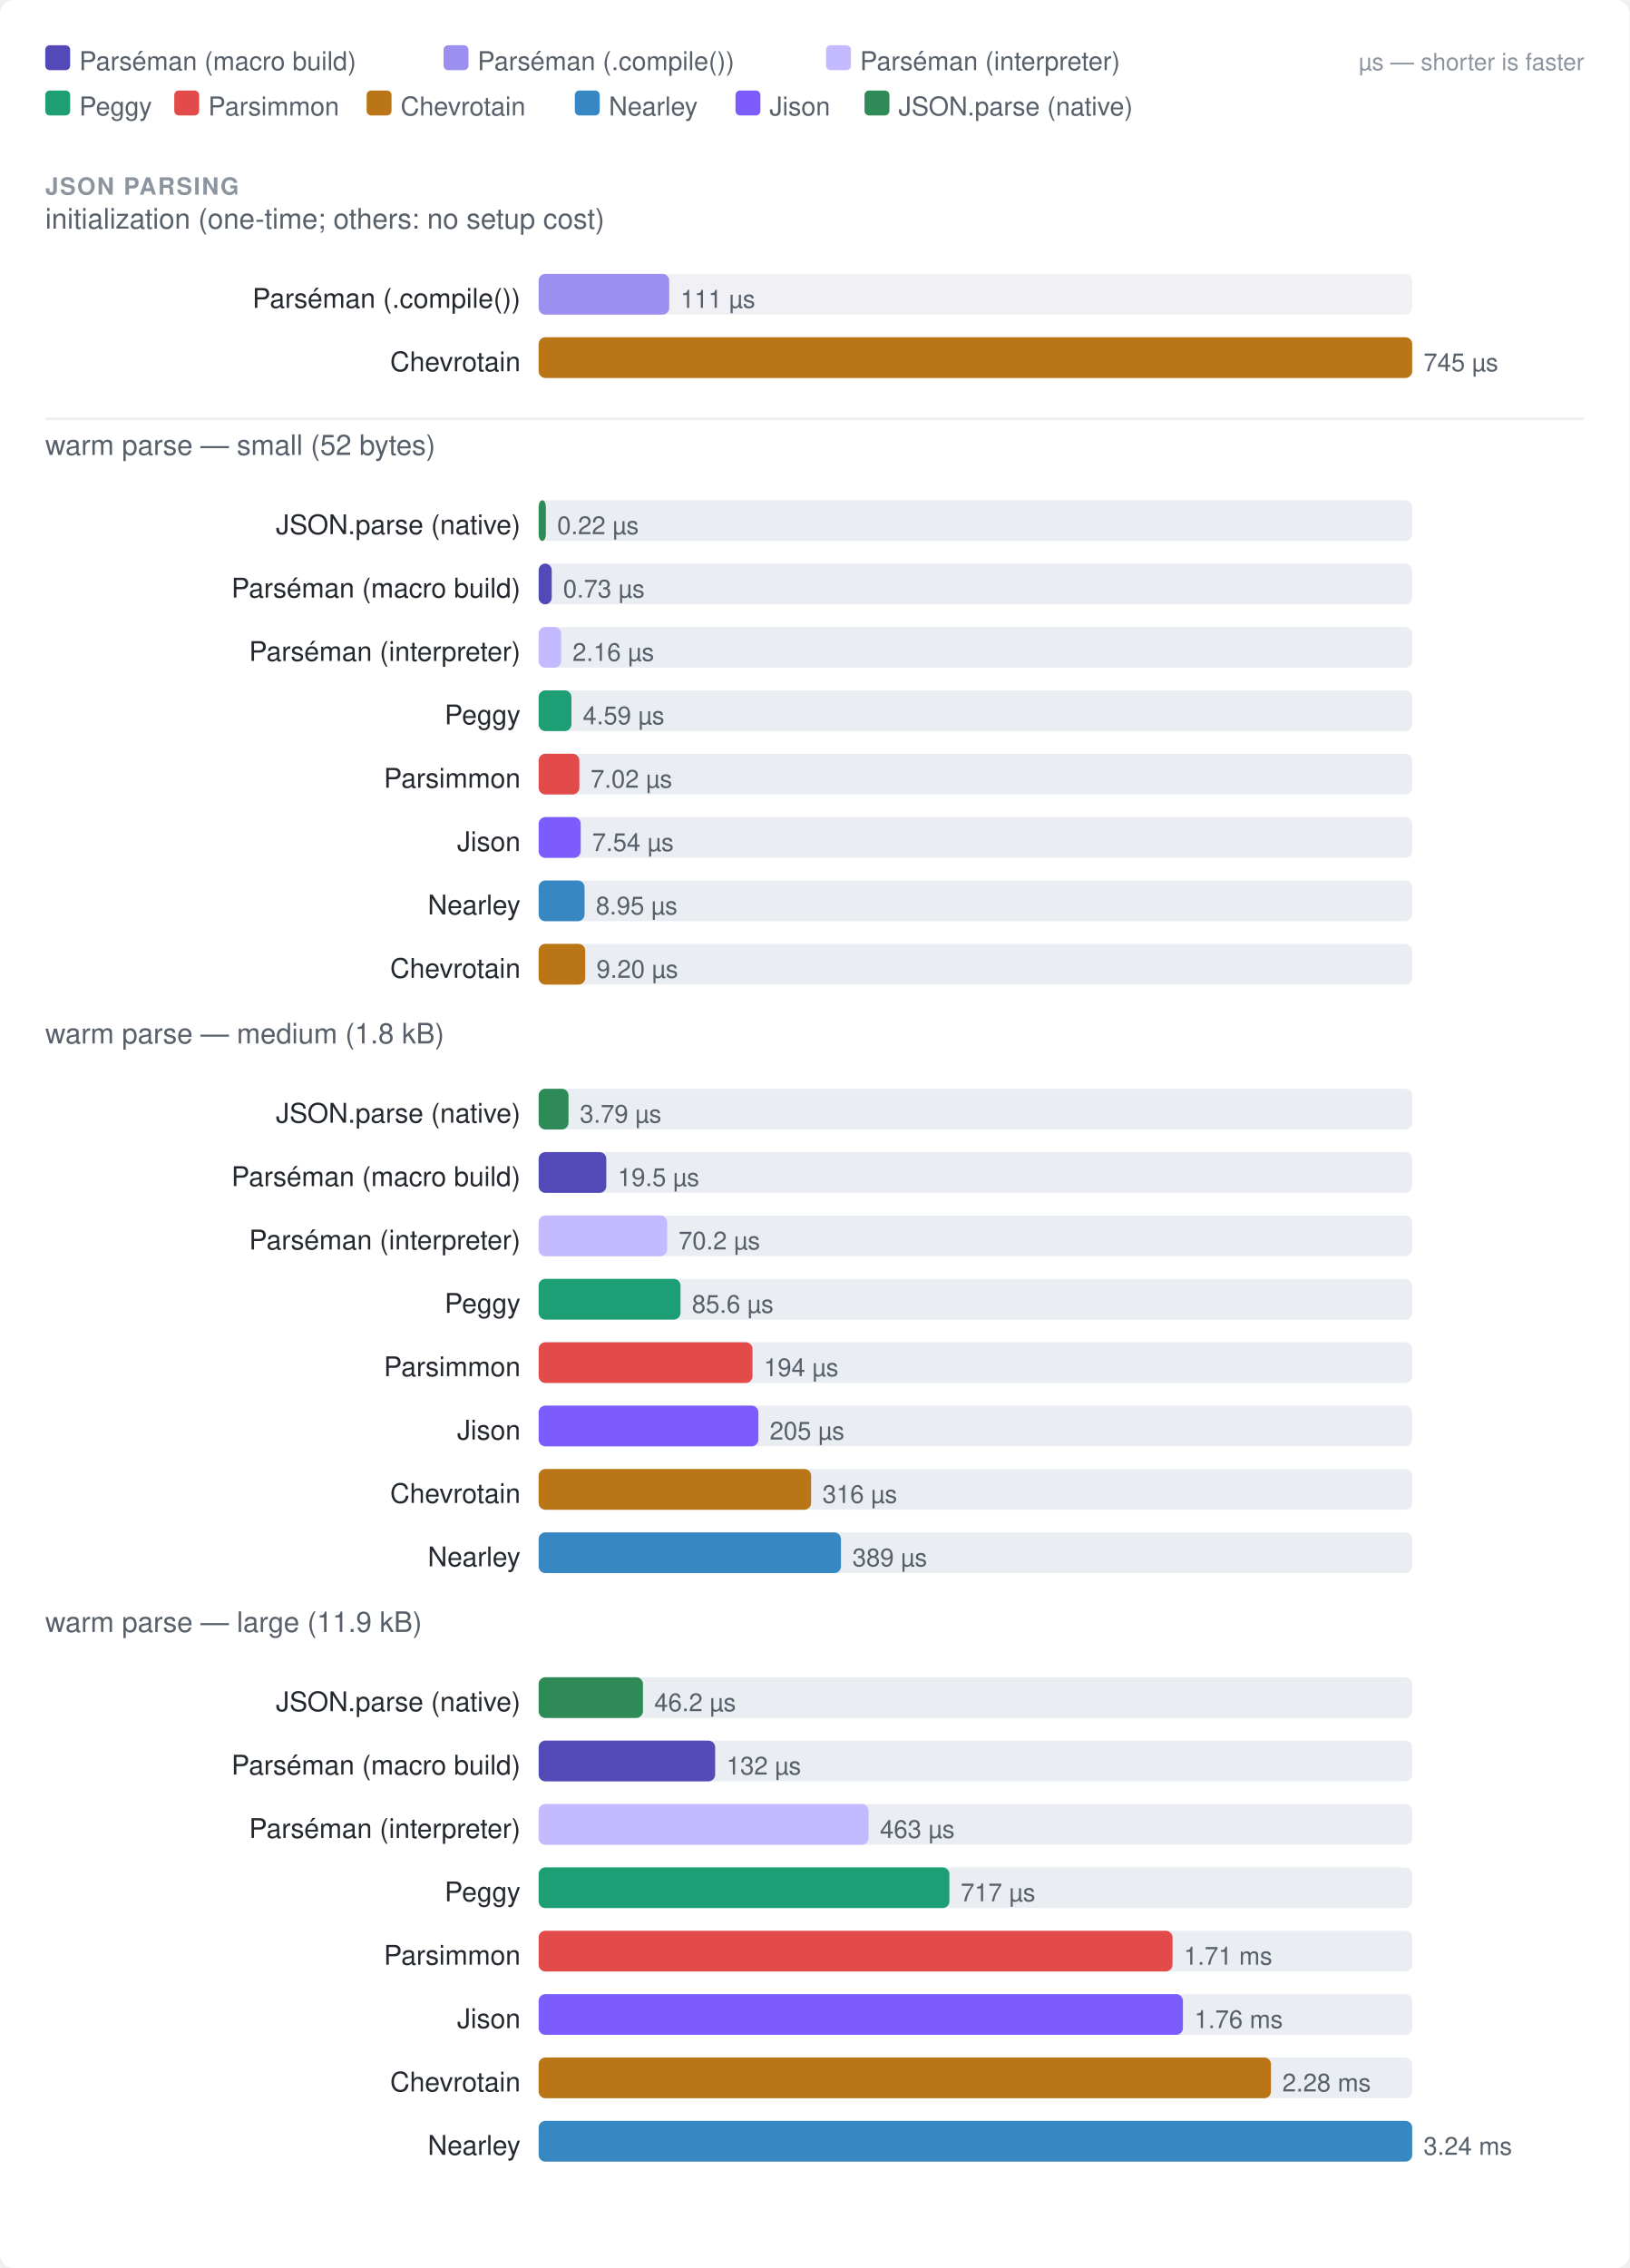
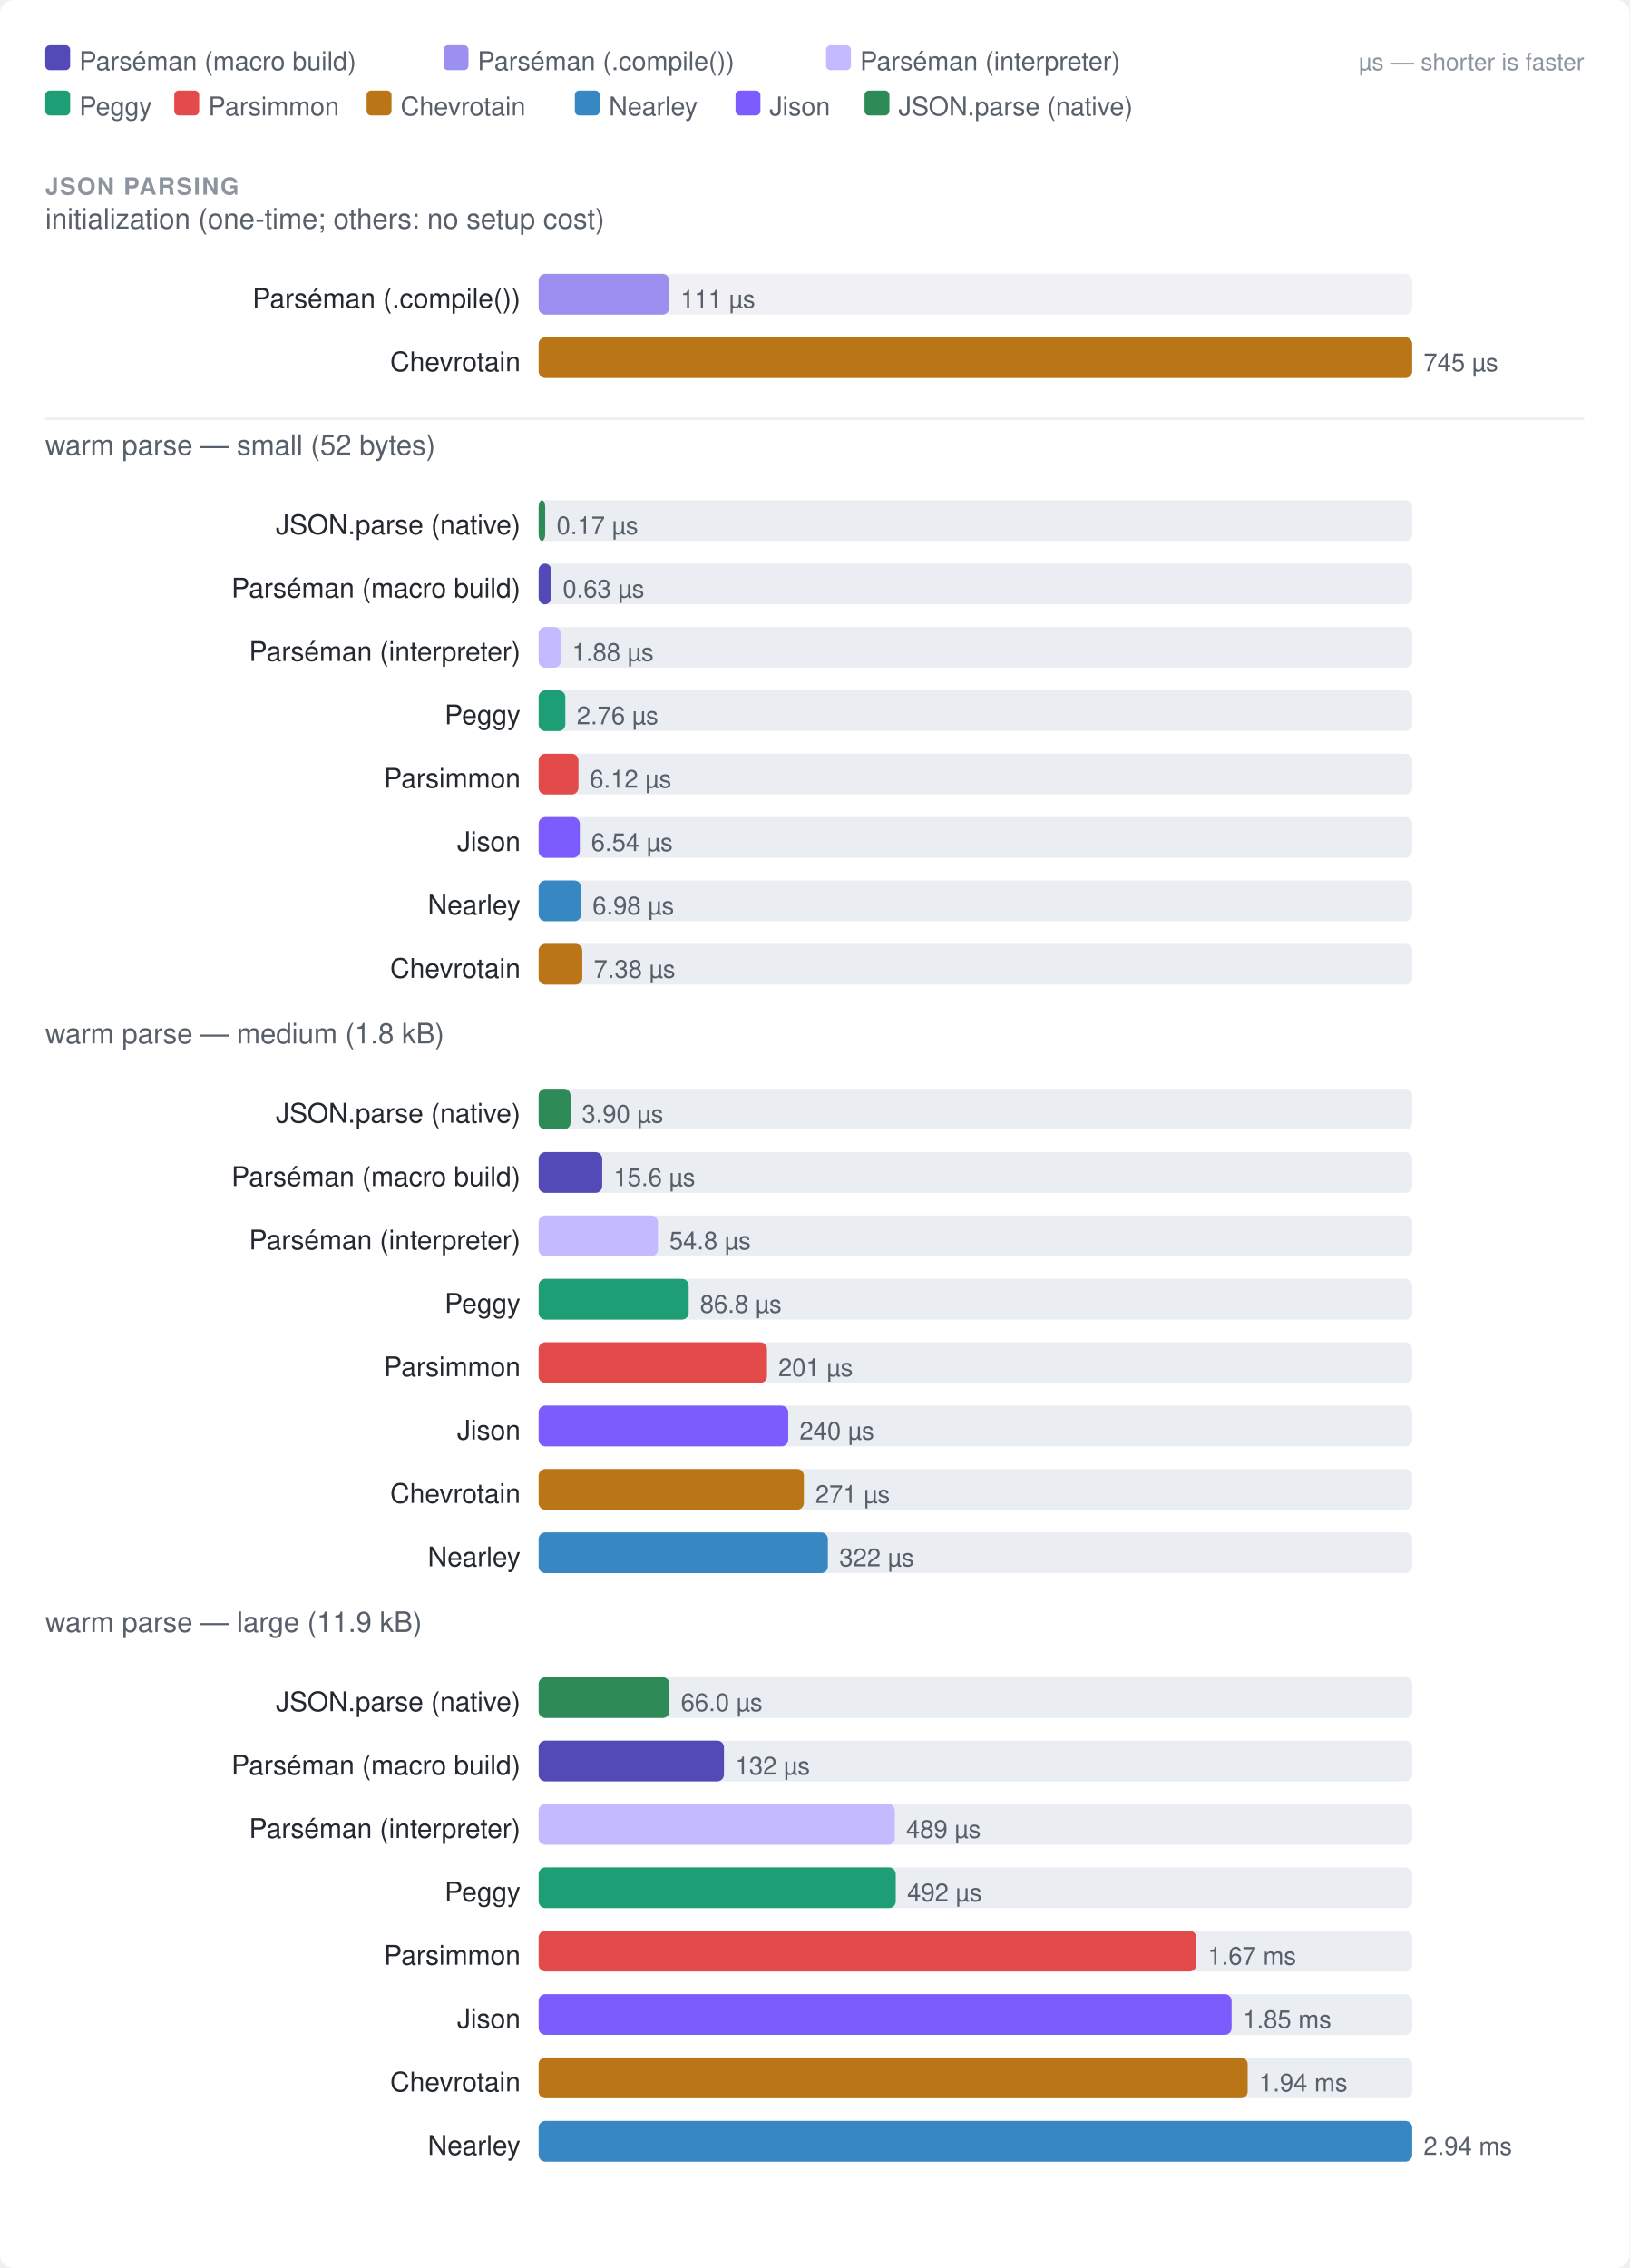
<svg xmlns="http://www.w3.org/2000/svg" viewBox="0 0 720 1002" width="720" height="1002">
  <rect width="720" height="1002" fill="white" rx="6" />
  <rect x="20" y="20" width="11" height="11" rx="2" fill="#534AB7" />
  <text x="35" y="31" font-size="11.5" fill="#57606a" font-family="-apple-system,BlinkMacSystemFont,'Segoe UI',Helvetica,Arial,sans-serif">Parséman (macro build)</text>
  <rect x="196" y="20" width="11" height="11" rx="2" fill="#9B8FEF" />
  <text x="211" y="31" font-size="11.5" fill="#57606a" font-family="-apple-system,BlinkMacSystemFont,'Segoe UI',Helvetica,Arial,sans-serif">Parséman (.compile())</text>
  <rect x="365" y="20" width="11" height="11" rx="2" fill="#C4BAFF" />
  <text x="380" y="31" font-size="11.5" fill="#57606a" font-family="-apple-system,BlinkMacSystemFont,'Segoe UI',Helvetica,Arial,sans-serif">Parséman (interpreter)</text>
  <rect x="20" y="40" width="11" height="11" rx="2" fill="#1D9E75" />
  <text x="35" y="51" font-size="11.5" fill="#57606a" font-family="-apple-system,BlinkMacSystemFont,'Segoe UI',Helvetica,Arial,sans-serif">Peggy</text>
  <rect x="77" y="40" width="11" height="11" rx="2" fill="#E24B4A" />
  <text x="92" y="51" font-size="11.5" fill="#57606a" font-family="-apple-system,BlinkMacSystemFont,'Segoe UI',Helvetica,Arial,sans-serif">Parsimmon</text>
  <rect x="162" y="40" width="11" height="11" rx="2" fill="#BA7517" />
  <text x="177" y="51" font-size="11.5" fill="#57606a" font-family="-apple-system,BlinkMacSystemFont,'Segoe UI',Helvetica,Arial,sans-serif">Chevrotain</text>
  <rect x="254" y="40" width="11" height="11" rx="2" fill="#3788C2" />
  <text x="269" y="51" font-size="11.5" fill="#57606a" font-family="-apple-system,BlinkMacSystemFont,'Segoe UI',Helvetica,Arial,sans-serif">Nearley</text>
  <rect x="325" y="40" width="11" height="11" rx="2" fill="#7C5CFC" />
  <text x="340" y="51" font-size="11.5" fill="#57606a" font-family="-apple-system,BlinkMacSystemFont,'Segoe UI',Helvetica,Arial,sans-serif">Jison</text>
  <rect x="382" y="40" width="11" height="11" rx="2" fill="#2E8B57" />
  <text x="397" y="51" font-size="11.5" fill="#57606a" font-family="-apple-system,BlinkMacSystemFont,'Segoe UI',Helvetica,Arial,sans-serif">JSON.parse (native)</text>
  <text x="700" y="31" font-size="10.5" fill="#8c959f" text-anchor="end" font-family="-apple-system,BlinkMacSystemFont,'Segoe UI',Helvetica,Arial,sans-serif">µs — shorter is faster</text>
  <text x="20" y="86" font-size="10.5" font-weight="600" fill="#8c959f" letter-spacing="0.06em" font-family="-apple-system,BlinkMacSystemFont,'Segoe UI',Helvetica,Arial,sans-serif">JSON PARSING</text>
  <text x="20" y="101" font-size="12.5" fill="#57606a" font-family="-apple-system,BlinkMacSystemFont,'Segoe UI',Helvetica,Arial,sans-serif">initialization (one-time; others: no setup cost)</text>
  <text x="230" y="136" text-anchor="end" font-size="12" fill="#24292f" font-family="-apple-system,BlinkMacSystemFont,'Segoe UI',Helvetica,Arial,sans-serif">Parséman (.compile())</text>
  <rect x="238" y="121" width="386" height="18" rx="3" fill="#f0f0f5" />
  <rect x="238" y="121" width="57.7" height="18" rx="3" fill="#9B8FEF" />
  <text x="300.695" y="136" font-size="11" fill="#57606a" font-family="-apple-system,BlinkMacSystemFont,'Segoe UI',Helvetica,Arial,sans-serif">111 µs</text>
  <text x="230" y="164" text-anchor="end" font-size="12" fill="#24292f" font-family="-apple-system,BlinkMacSystemFont,'Segoe UI',Helvetica,Arial,sans-serif">Chevrotain</text>
  <rect x="238" y="149" width="386" height="18" rx="3" fill="#f0f0f5" />
  <rect x="238" y="149" width="386.0" height="18" rx="3" fill="#BA7517" />
  <text x="629" y="164" font-size="11" fill="#57606a" font-family="-apple-system,BlinkMacSystemFont,'Segoe UI',Helvetica,Arial,sans-serif">745 µs</text>
  <line x1="20" y1="185" x2="700" y2="185" stroke="#eaeef2" stroke-width="1" />
  <text x="20" y="201" font-size="12.5" fill="#57606a" font-family="-apple-system,BlinkMacSystemFont,'Segoe UI',Helvetica,Arial,sans-serif">warm parse — small  (52 bytes)</text>
  <text x="230" y="236" text-anchor="end" font-size="12" fill="#24292f" font-family="-apple-system,BlinkMacSystemFont,'Segoe UI',Helvetica,Arial,sans-serif">JSON.parse (native)</text>
  <rect x="238" y="221" width="386" height="18" rx="3" fill="#eaeef2" />
-   <rect x="238" y="221" width="3.2" height="18" rx="3" fill="#2E8B57" />
-   <text x="246.182" y="236" font-size="11" fill="#57606a" font-family="-apple-system,BlinkMacSystemFont,'Segoe UI',Helvetica,Arial,sans-serif">0.22 µs</text>
+   <rect x="238" y="221" width="2.9" height="18" rx="3" fill="#2E8B57" />
+   <text x="245.924" y="236" font-size="11" fill="#57606a" font-family="-apple-system,BlinkMacSystemFont,'Segoe UI',Helvetica,Arial,sans-serif">0.17 µs</text>
  <text x="230" y="264" text-anchor="end" font-size="12" fill="#24292f" font-family="-apple-system,BlinkMacSystemFont,'Segoe UI',Helvetica,Arial,sans-serif">Parséman (macro build)</text>
  <rect x="238" y="249" width="386" height="18" rx="3" fill="#eaeef2" />
-   <rect x="238" y="249" width="5.8" height="18" rx="3" fill="#534AB7" />
-   <text x="248.792" y="264" font-size="11" fill="#57606a" font-family="-apple-system,BlinkMacSystemFont,'Segoe UI',Helvetica,Arial,sans-serif">0.73 µs</text>
+   <rect x="238" y="249" width="5.6" height="18" rx="3" fill="#534AB7" />
+   <text x="248.645" y="264" font-size="11" fill="#57606a" font-family="-apple-system,BlinkMacSystemFont,'Segoe UI',Helvetica,Arial,sans-serif">0.63 µs</text>
  <text x="230" y="292" text-anchor="end" font-size="12" fill="#24292f" font-family="-apple-system,BlinkMacSystemFont,'Segoe UI',Helvetica,Arial,sans-serif">Parséman (interpreter)</text>
  <rect x="238" y="277" width="386" height="18" rx="3" fill="#eaeef2" />
-   <rect x="238" y="277" width="10.0" height="18" rx="3" fill="#C4BAFF" />
-   <text x="252.965" y="292" font-size="11" fill="#57606a" font-family="-apple-system,BlinkMacSystemFont,'Segoe UI',Helvetica,Arial,sans-serif">2.16 µs</text>
+   <rect x="238" y="277" width="9.8" height="18" rx="3" fill="#C4BAFF" />
+   <text x="252.766" y="292" font-size="11" fill="#57606a" font-family="-apple-system,BlinkMacSystemFont,'Segoe UI',Helvetica,Arial,sans-serif">1.88 µs</text>
  <text x="230" y="320" text-anchor="end" font-size="12" fill="#24292f" font-family="-apple-system,BlinkMacSystemFont,'Segoe UI',Helvetica,Arial,sans-serif">Peggy</text>
  <rect x="238" y="305" width="386" height="18" rx="3" fill="#eaeef2" />
-   <rect x="238" y="305" width="14.5" height="18" rx="3" fill="#1D9E75" />
-   <text x="257.523" y="320" font-size="11" fill="#57606a" font-family="-apple-system,BlinkMacSystemFont,'Segoe UI',Helvetica,Arial,sans-serif">4.59 µs</text>
+   <rect x="238" y="305" width="11.8" height="18" rx="3" fill="#1D9E75" />
+   <text x="254.827" y="320" font-size="11" fill="#57606a" font-family="-apple-system,BlinkMacSystemFont,'Segoe UI',Helvetica,Arial,sans-serif">2.76 µs</text>
  <text x="230" y="348" text-anchor="end" font-size="12" fill="#24292f" font-family="-apple-system,BlinkMacSystemFont,'Segoe UI',Helvetica,Arial,sans-serif">Parsimmon</text>
  <rect x="238" y="333" width="386" height="18" rx="3" fill="#eaeef2" />
-   <rect x="238" y="333" width="18.0" height="18" rx="3" fill="#E24B4A" />
-   <text x="260.96" y="348" font-size="11" fill="#57606a" font-family="-apple-system,BlinkMacSystemFont,'Segoe UI',Helvetica,Arial,sans-serif">7.02 µs</text>
+   <rect x="238" y="333" width="17.6" height="18" rx="3" fill="#E24B4A" />
+   <text x="260.608" y="348" font-size="11" fill="#57606a" font-family="-apple-system,BlinkMacSystemFont,'Segoe UI',Helvetica,Arial,sans-serif">6.12 µs</text>
  <text x="230" y="376" text-anchor="end" font-size="12" fill="#24292f" font-family="-apple-system,BlinkMacSystemFont,'Segoe UI',Helvetica,Arial,sans-serif">Jison</text>
  <rect x="238" y="361" width="386" height="18" rx="3" fill="#eaeef2" />
-   <rect x="238" y="361" width="18.6" height="18" rx="3" fill="#7C5CFC" />
-   <text x="261.621" y="376" font-size="11" fill="#57606a" font-family="-apple-system,BlinkMacSystemFont,'Segoe UI',Helvetica,Arial,sans-serif">7.54 µs</text>
+   <rect x="238" y="361" width="18.2" height="18" rx="3" fill="#7C5CFC" />
+   <text x="261.21" y="376" font-size="11" fill="#57606a" font-family="-apple-system,BlinkMacSystemFont,'Segoe UI',Helvetica,Arial,sans-serif">6.54 µs</text>
  <text x="230" y="404" text-anchor="end" font-size="12" fill="#24292f" font-family="-apple-system,BlinkMacSystemFont,'Segoe UI',Helvetica,Arial,sans-serif">Nearley</text>
  <rect x="238" y="389" width="386" height="18" rx="3" fill="#eaeef2" />
-   <rect x="238" y="389" width="20.3" height="18" rx="3" fill="#3788C2" />
-   <text x="263.276" y="404" font-size="11" fill="#57606a" font-family="-apple-system,BlinkMacSystemFont,'Segoe UI',Helvetica,Arial,sans-serif">8.95 µs</text>
+   <rect x="238" y="389" width="18.8" height="18" rx="3" fill="#3788C2" />
+   <text x="261.803" y="404" font-size="11" fill="#57606a" font-family="-apple-system,BlinkMacSystemFont,'Segoe UI',Helvetica,Arial,sans-serif">6.98 µs</text>
  <text x="230" y="432" text-anchor="end" font-size="12" fill="#24292f" font-family="-apple-system,BlinkMacSystemFont,'Segoe UI',Helvetica,Arial,sans-serif">Chevrotain</text>
  <rect x="238" y="417" width="386" height="18" rx="3" fill="#eaeef2" />
-   <rect x="238" y="417" width="20.6" height="18" rx="3" fill="#BA7517" />
-   <text x="263.558" y="432" font-size="11" fill="#57606a" font-family="-apple-system,BlinkMacSystemFont,'Segoe UI',Helvetica,Arial,sans-serif">9.20 µs</text>
+   <rect x="238" y="417" width="19.3" height="18" rx="3" fill="#BA7517" />
+   <text x="262.337" y="432" font-size="11" fill="#57606a" font-family="-apple-system,BlinkMacSystemFont,'Segoe UI',Helvetica,Arial,sans-serif">7.38 µs</text>
  <text x="20" y="461" font-size="12.5" fill="#57606a" font-family="-apple-system,BlinkMacSystemFont,'Segoe UI',Helvetica,Arial,sans-serif">warm parse — medium  (1.8 kB)</text>
  <text x="230" y="496" text-anchor="end" font-size="12" fill="#24292f" font-family="-apple-system,BlinkMacSystemFont,'Segoe UI',Helvetica,Arial,sans-serif">JSON.parse (native)</text>
  <rect x="238" y="481" width="386" height="18" rx="3" fill="#eaeef2" />
-   <rect x="238" y="481" width="13.2" height="18" rx="3" fill="#2E8B57" />
-   <text x="256.205" y="496" font-size="11" fill="#57606a" font-family="-apple-system,BlinkMacSystemFont,'Segoe UI',Helvetica,Arial,sans-serif">3.79 µs</text>
+   <rect x="238" y="481" width="14.1" height="18" rx="3" fill="#2E8B57" />
+   <text x="257.063" y="496" font-size="11" fill="#57606a" font-family="-apple-system,BlinkMacSystemFont,'Segoe UI',Helvetica,Arial,sans-serif">3.90 µs</text>
  <text x="230" y="524" text-anchor="end" font-size="12" fill="#24292f" font-family="-apple-system,BlinkMacSystemFont,'Segoe UI',Helvetica,Arial,sans-serif">Parséman (macro build)</text>
  <rect x="238" y="509" width="386" height="18" rx="3" fill="#eaeef2" />
-   <rect x="238" y="509" width="29.9" height="18" rx="3" fill="#534AB7" />
-   <text x="272.914" y="524" font-size="11" fill="#57606a" font-family="-apple-system,BlinkMacSystemFont,'Segoe UI',Helvetica,Arial,sans-serif">19.5 µs</text>
+   <rect x="238" y="509" width="28.1" height="18" rx="3" fill="#534AB7" />
+   <text x="271.124" y="524" font-size="11" fill="#57606a" font-family="-apple-system,BlinkMacSystemFont,'Segoe UI',Helvetica,Arial,sans-serif">15.6 µs</text>
  <text x="230" y="552" text-anchor="end" font-size="12" fill="#24292f" font-family="-apple-system,BlinkMacSystemFont,'Segoe UI',Helvetica,Arial,sans-serif">Parséman (interpreter)</text>
  <rect x="238" y="537" width="386" height="18" rx="3" fill="#eaeef2" />
-   <rect x="238" y="537" width="56.8" height="18" rx="3" fill="#C4BAFF" />
-   <text x="299.803" y="552" font-size="11" fill="#57606a" font-family="-apple-system,BlinkMacSystemFont,'Segoe UI',Helvetica,Arial,sans-serif">70.2 µs</text>
+   <rect x="238" y="537" width="52.7" height="18" rx="3" fill="#C4BAFF" />
+   <text x="295.703" y="552" font-size="11" fill="#57606a" font-family="-apple-system,BlinkMacSystemFont,'Segoe UI',Helvetica,Arial,sans-serif">54.8 µs</text>
  <text x="230" y="580" text-anchor="end" font-size="12" fill="#24292f" font-family="-apple-system,BlinkMacSystemFont,'Segoe UI',Helvetica,Arial,sans-serif">Peggy</text>
  <rect x="238" y="565" width="386" height="18" rx="3" fill="#eaeef2" />
-   <rect x="238" y="565" width="62.7" height="18" rx="3" fill="#1D9E75" />
-   <text x="305.736" y="580" font-size="11" fill="#57606a" font-family="-apple-system,BlinkMacSystemFont,'Segoe UI',Helvetica,Arial,sans-serif">85.6 µs</text>
+   <rect x="238" y="565" width="66.3" height="18" rx="3" fill="#1D9E75" />
+   <text x="309.31" y="580" font-size="11" fill="#57606a" font-family="-apple-system,BlinkMacSystemFont,'Segoe UI',Helvetica,Arial,sans-serif">86.8 µs</text>
  <text x="230" y="608" text-anchor="end" font-size="12" fill="#24292f" font-family="-apple-system,BlinkMacSystemFont,'Segoe UI',Helvetica,Arial,sans-serif">Parsimmon</text>
  <rect x="238" y="593" width="386" height="18" rx="3" fill="#eaeef2" />
-   <rect x="238" y="593" width="94.5" height="18" rx="3" fill="#E24B4A" />
-   <text x="337.486" y="608" font-size="11" fill="#57606a" font-family="-apple-system,BlinkMacSystemFont,'Segoe UI',Helvetica,Arial,sans-serif">194 µs</text>
+   <rect x="238" y="593" width="100.9" height="18" rx="3" fill="#E24B4A" />
+   <text x="343.873" y="608" font-size="11" fill="#57606a" font-family="-apple-system,BlinkMacSystemFont,'Segoe UI',Helvetica,Arial,sans-serif">201 µs</text>
  <text x="230" y="636" text-anchor="end" font-size="12" fill="#24292f" font-family="-apple-system,BlinkMacSystemFont,'Segoe UI',Helvetica,Arial,sans-serif">Jison</text>
  <rect x="238" y="621" width="386" height="18" rx="3" fill="#eaeef2" />
-   <rect x="238" y="621" width="97.1" height="18" rx="3" fill="#7C5CFC" />
-   <text x="340.115" y="636" font-size="11" fill="#57606a" font-family="-apple-system,BlinkMacSystemFont,'Segoe UI',Helvetica,Arial,sans-serif">205 µs</text>
+   <rect x="238" y="621" width="110.3" height="18" rx="3" fill="#7C5CFC" />
+   <text x="353.271" y="636" font-size="11" fill="#57606a" font-family="-apple-system,BlinkMacSystemFont,'Segoe UI',Helvetica,Arial,sans-serif">240 µs</text>
  <text x="230" y="664" text-anchor="end" font-size="12" fill="#24292f" font-family="-apple-system,BlinkMacSystemFont,'Segoe UI',Helvetica,Arial,sans-serif">Chevrotain</text>
  <rect x="238" y="649" width="386" height="18" rx="3" fill="#eaeef2" />
-   <rect x="238" y="649" width="120.4" height="18" rx="3" fill="#BA7517" />
-   <text x="363.427" y="664" font-size="11" fill="#57606a" font-family="-apple-system,BlinkMacSystemFont,'Segoe UI',Helvetica,Arial,sans-serif">316 µs</text>
+   <rect x="238" y="649" width="117.2" height="18" rx="3" fill="#BA7517" />
+   <text x="360.246" y="664" font-size="11" fill="#57606a" font-family="-apple-system,BlinkMacSystemFont,'Segoe UI',Helvetica,Arial,sans-serif">271 µs</text>
  <text x="230" y="692" text-anchor="end" font-size="12" fill="#24292f" font-family="-apple-system,BlinkMacSystemFont,'Segoe UI',Helvetica,Arial,sans-serif">Nearley</text>
  <rect x="238" y="677" width="386" height="18" rx="3" fill="#eaeef2" />
-   <rect x="238" y="677" width="133.6" height="18" rx="3" fill="#3788C2" />
-   <text x="376.65" y="692" font-size="11" fill="#57606a" font-family="-apple-system,BlinkMacSystemFont,'Segoe UI',Helvetica,Arial,sans-serif">389 µs</text>
+   <rect x="238" y="677" width="127.8" height="18" rx="3" fill="#3788C2" />
+   <text x="370.846" y="692" font-size="11" fill="#57606a" font-family="-apple-system,BlinkMacSystemFont,'Segoe UI',Helvetica,Arial,sans-serif">322 µs</text>
  <text x="20" y="721" font-size="12.5" fill="#57606a" font-family="-apple-system,BlinkMacSystemFont,'Segoe UI',Helvetica,Arial,sans-serif">warm parse — large  (11.9 kB)</text>
  <text x="230" y="756" text-anchor="end" font-size="12" fill="#24292f" font-family="-apple-system,BlinkMacSystemFont,'Segoe UI',Helvetica,Arial,sans-serif">JSON.parse (native)</text>
  <rect x="238" y="741" width="386" height="18" rx="3" fill="#eaeef2" />
-   <rect x="238" y="741" width="46.1" height="18" rx="3" fill="#2E8B57" />
-   <text x="289.103" y="756" font-size="11" fill="#57606a" font-family="-apple-system,BlinkMacSystemFont,'Segoe UI',Helvetica,Arial,sans-serif">46.2 µs</text>
+   <rect x="238" y="741" width="57.8" height="18" rx="3" fill="#2E8B57" />
+   <text x="300.85" y="756" font-size="11" fill="#57606a" font-family="-apple-system,BlinkMacSystemFont,'Segoe UI',Helvetica,Arial,sans-serif">66.0 µs</text>
  <text x="230" y="784" text-anchor="end" font-size="12" fill="#24292f" font-family="-apple-system,BlinkMacSystemFont,'Segoe UI',Helvetica,Arial,sans-serif">Parséman (macro build)</text>
  <rect x="238" y="769" width="386" height="18" rx="3" fill="#eaeef2" />
-   <rect x="238" y="769" width="78.0" height="18" rx="3" fill="#534AB7" />
-   <text x="320.974" y="784" font-size="11" fill="#57606a" font-family="-apple-system,BlinkMacSystemFont,'Segoe UI',Helvetica,Arial,sans-serif">132 µs</text>
+   <rect x="238" y="769" width="81.9" height="18" rx="3" fill="#534AB7" />
+   <text x="324.89" y="784" font-size="11" fill="#57606a" font-family="-apple-system,BlinkMacSystemFont,'Segoe UI',Helvetica,Arial,sans-serif">132 µs</text>
  <text x="230" y="812" text-anchor="end" font-size="12" fill="#24292f" font-family="-apple-system,BlinkMacSystemFont,'Segoe UI',Helvetica,Arial,sans-serif">Parséman (interpreter)</text>
  <rect x="238" y="797" width="386" height="18" rx="3" fill="#eaeef2" />
-   <rect x="238" y="797" width="145.8" height="18" rx="3" fill="#C4BAFF" />
-   <text x="388.821" y="812" font-size="11" fill="#57606a" font-family="-apple-system,BlinkMacSystemFont,'Segoe UI',Helvetica,Arial,sans-serif">463 µs</text>
+   <rect x="238" y="797" width="157.4" height="18" rx="3" fill="#C4BAFF" />
+   <text x="400.384" y="812" font-size="11" fill="#57606a" font-family="-apple-system,BlinkMacSystemFont,'Segoe UI',Helvetica,Arial,sans-serif">489 µs</text>
  <text x="230" y="840" text-anchor="end" font-size="12" fill="#24292f" font-family="-apple-system,BlinkMacSystemFont,'Segoe UI',Helvetica,Arial,sans-serif">Peggy</text>
  <rect x="238" y="825" width="386" height="18" rx="3" fill="#eaeef2" />
-   <rect x="238" y="825" width="181.5" height="18" rx="3" fill="#1D9E75" />
-   <text x="424.47" y="840" font-size="11" fill="#57606a" font-family="-apple-system,BlinkMacSystemFont,'Segoe UI',Helvetica,Arial,sans-serif">717 µs</text>
+   <rect x="238" y="825" width="157.8" height="18" rx="3" fill="#1D9E75" />
+   <text x="400.846" y="840" font-size="11" fill="#57606a" font-family="-apple-system,BlinkMacSystemFont,'Segoe UI',Helvetica,Arial,sans-serif">492 µs</text>
  <text x="230" y="868" text-anchor="end" font-size="12" fill="#24292f" font-family="-apple-system,BlinkMacSystemFont,'Segoe UI',Helvetica,Arial,sans-serif">Parsimmon</text>
  <rect x="238" y="853" width="386" height="18" rx="3" fill="#eaeef2" />
-   <rect x="238" y="853" width="280.1" height="18" rx="3" fill="#E24B4A" />
-   <text x="523.063" y="868" font-size="11" fill="#57606a" font-family="-apple-system,BlinkMacSystemFont,'Segoe UI',Helvetica,Arial,sans-serif">1.71 ms</text>
+   <rect x="238" y="853" width="290.6" height="18" rx="3" fill="#E24B4A" />
+   <text x="533.642" y="868" font-size="11" fill="#57606a" font-family="-apple-system,BlinkMacSystemFont,'Segoe UI',Helvetica,Arial,sans-serif">1.67 ms</text>
  <text x="230" y="896" text-anchor="end" font-size="12" fill="#24292f" font-family="-apple-system,BlinkMacSystemFont,'Segoe UI',Helvetica,Arial,sans-serif">Jison</text>
  <rect x="238" y="881" width="386" height="18" rx="3" fill="#eaeef2" />
-   <rect x="238" y="881" width="284.7" height="18" rx="3" fill="#7C5CFC" />
-   <text x="527.735" y="896" font-size="11" fill="#57606a" font-family="-apple-system,BlinkMacSystemFont,'Segoe UI',Helvetica,Arial,sans-serif">1.76 ms</text>
+   <rect x="238" y="881" width="306.2" height="18" rx="3" fill="#7C5CFC" />
+   <text x="549.197" y="896" font-size="11" fill="#57606a" font-family="-apple-system,BlinkMacSystemFont,'Segoe UI',Helvetica,Arial,sans-serif">1.85 ms</text>
  <text x="230" y="924" text-anchor="end" font-size="12" fill="#24292f" font-family="-apple-system,BlinkMacSystemFont,'Segoe UI',Helvetica,Arial,sans-serif">Chevrotain</text>
  <rect x="238" y="909" width="386" height="18" rx="3" fill="#eaeef2" />
-   <rect x="238" y="909" width="323.6" height="18" rx="3" fill="#BA7517" />
-   <text x="566.621" y="924" font-size="11" fill="#57606a" font-family="-apple-system,BlinkMacSystemFont,'Segoe UI',Helvetica,Arial,sans-serif">2.28 ms</text>
+   <rect x="238" y="909" width="313.3" height="18" rx="3" fill="#BA7517" />
+   <text x="556.301" y="924" font-size="11" fill="#57606a" font-family="-apple-system,BlinkMacSystemFont,'Segoe UI',Helvetica,Arial,sans-serif">1.94 ms</text>
  <text x="230" y="952" text-anchor="end" font-size="12" fill="#24292f" font-family="-apple-system,BlinkMacSystemFont,'Segoe UI',Helvetica,Arial,sans-serif">Nearley</text>
  <rect x="238" y="937" width="386" height="18" rx="3" fill="#eaeef2" />
  <rect x="238" y="937" width="386.0" height="18" rx="3" fill="#3788C2" />
-   <text x="629" y="952" font-size="11" fill="#57606a" font-family="-apple-system,BlinkMacSystemFont,'Segoe UI',Helvetica,Arial,sans-serif">3.24 ms</text>
+   <text x="629" y="952" font-size="11" fill="#57606a" font-family="-apple-system,BlinkMacSystemFont,'Segoe UI',Helvetica,Arial,sans-serif">2.94 ms</text>
</svg>
